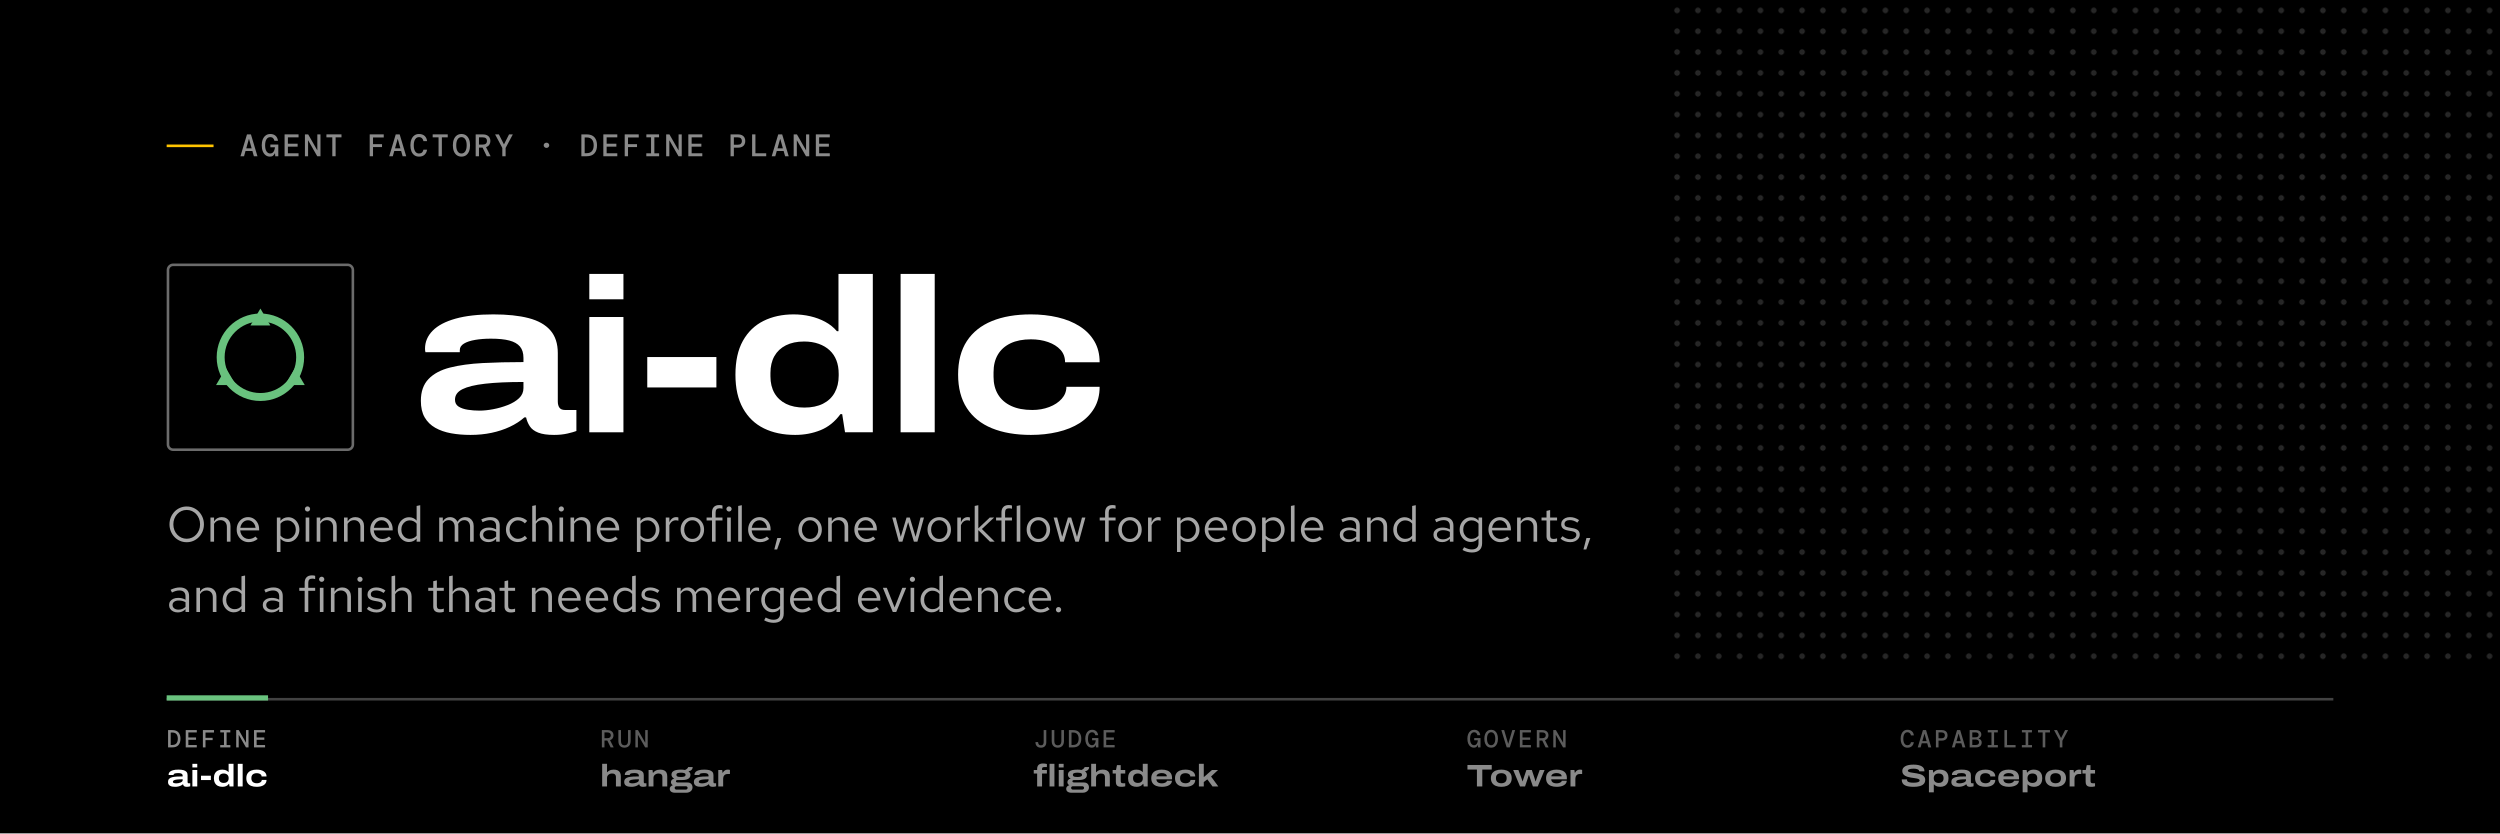
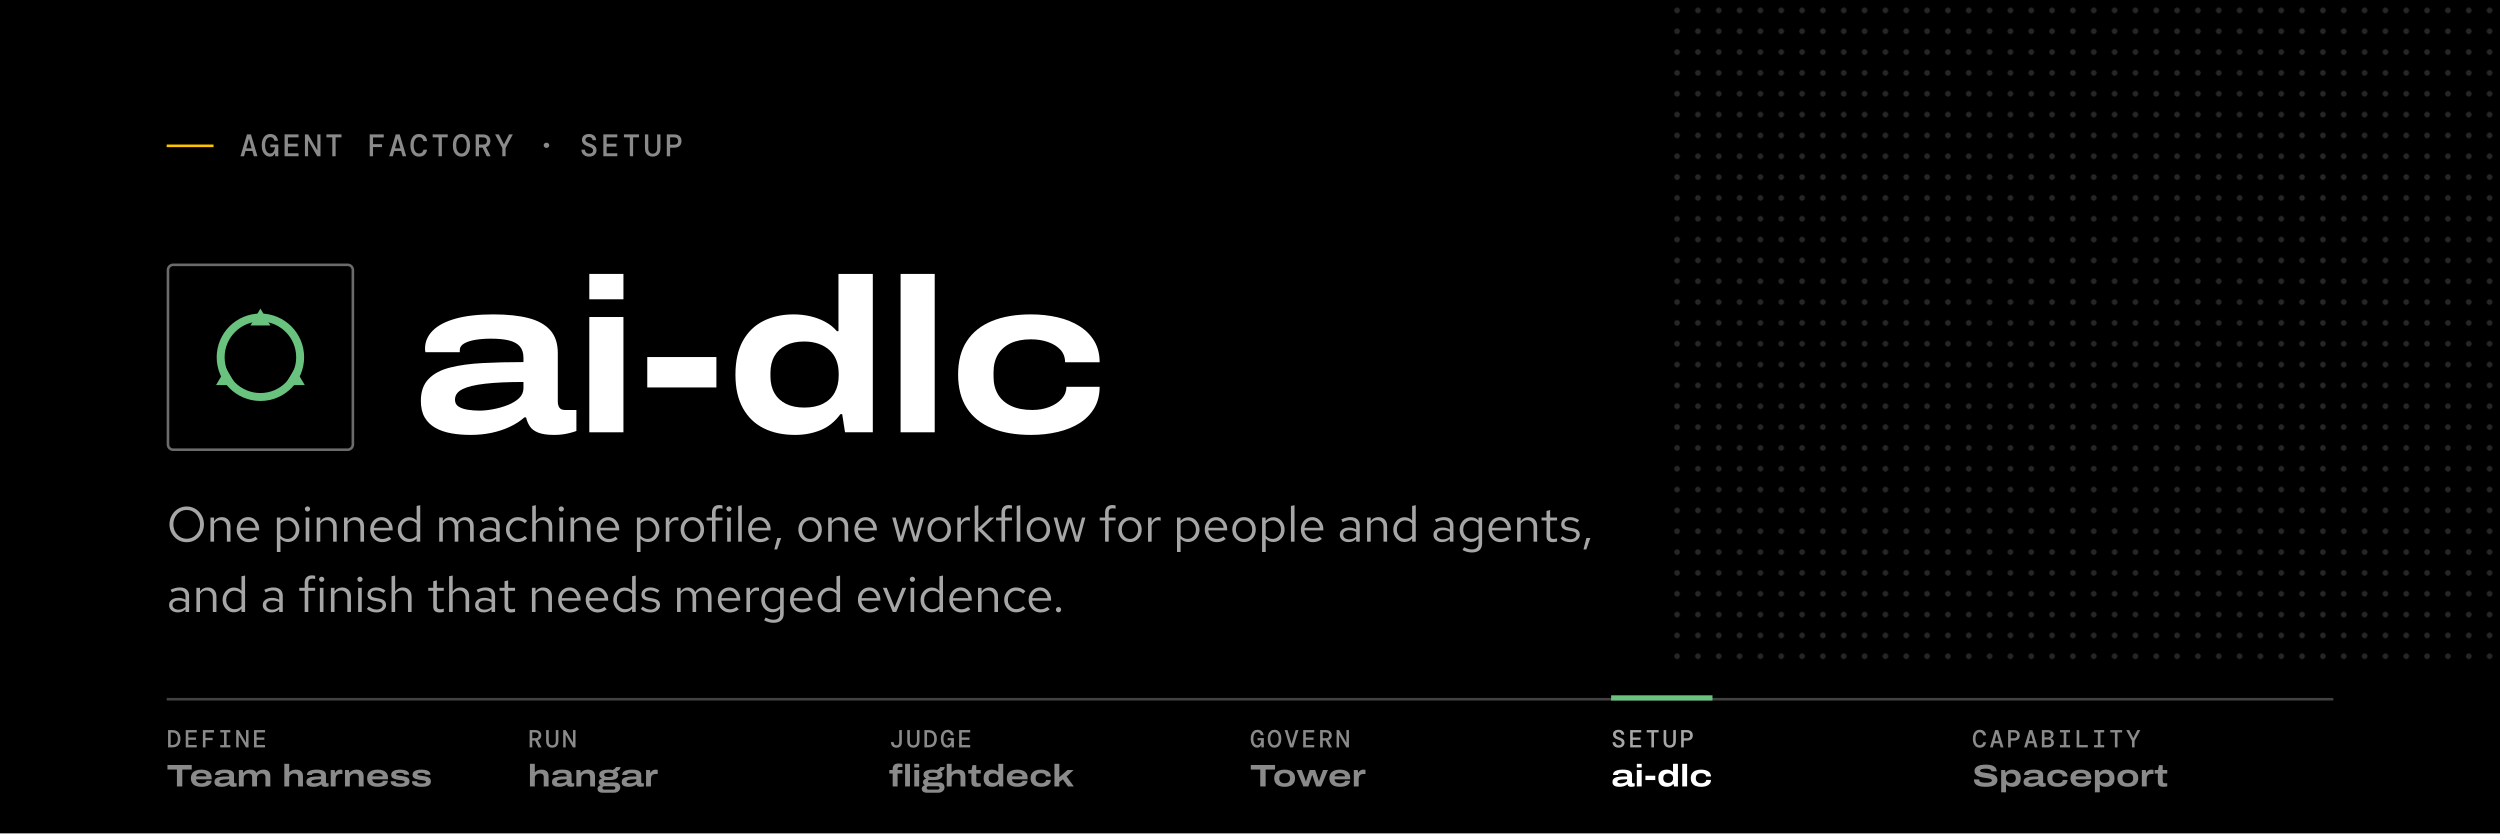
<svg xmlns="http://www.w3.org/2000/svg" width="960" height="320" viewBox="0 0 960 320" role="img" aria-labelledby="t d">
  <defs>
    <path id="m1" d="M28 0 237 700H363L572 0H457L410 168H190L143 0ZM297 550 214 253H386L303 550Z" />
    <path id="m7" d="M291 -12Q213 -12 154 32.5Q95 77 62 158Q29 239 29 350Q29 459 62 540Q95 621 156.5 666.5Q218 712 304 712Q408 712 471.5 655Q535 598 549 494H434Q424 548 390.5 580Q357 612 304 612Q223 612 180 542Q137 472 137 350Q137 223 182.5 155.5Q228 88 301 88Q350 88 382 117Q414 146 431 191.5Q448 237 452 288H305V376H559V0H461L454 94H448Q428 48 392 18Q356 -12 291 -12Z" />
    <path id="m5" d="M80 0V700H527V605H186V401H497V307H186V95H527V0Z" />
    <path id="m15" d="M51 0V700H155L448 187V700H549V0H445L152 513V0Z" />
    <path id="m21" d="M247 0V605H59V700H541V605H353V0Z" />
    <path id="m6" d="M84 0V700H533V601H190V387H478V294H190V0Z" />
    <path id="m3" d="M302 -12Q214 -12 152.5 33Q91 78 58.5 159.5Q26 241 26 349Q26 458 58.5 539.5Q91 621 153 666.5Q215 712 302 712Q415 712 482 650.5Q549 589 560 484H443Q434 539 398.5 575.5Q363 612 301 612Q222 612 178 542Q134 472 134 349Q134 227 178 157.5Q222 88 301 88Q365 88 399 121.5Q433 155 443 210H560Q544 107 479 47.5Q414 -12 302 -12Z" />
    <path id="m16" d="M300 -12Q215 -12 153 32Q91 76 58 157Q25 238 25 350Q25 462 58 543Q91 624 153 668Q215 712 300 712Q386 712 447.5 668Q509 624 542 543Q575 462 575 350Q575 238 542 157Q509 76 447.5 32Q386 -12 300 -12ZM300 88Q375 88 421 155.5Q467 223 467 350Q467 477 421 544.5Q375 612 300 612Q224 612 178.5 544.5Q133 477 133 350Q133 223 178.5 155.5Q224 88 300 88Z" />
    <path id="m19" d="M75 0V700H304Q386 700 439.5 672Q493 644 519.5 596.5Q546 549 546 489Q546 421 511.5 368.5Q477 316 406 292L553 0H430L296 277H181V0ZM181 373H298Q370 373 403.5 405Q437 437 437 489Q437 542 404 573.5Q371 605 297 605H181Z" />
    <path id="m26" d="M247 0V266L16 700H137L300 378L463 700H584L353 266V0Z" />
    <path id="m87" d="M300 267Q263 267 237 291.5Q211 316 211 351Q211 386 237 410Q263 434 300 434Q338 434 363.5 410Q389 386 389 351Q389 316 363.5 291.5Q338 267 300 267Z" />
-     <path id="m4" d="M57 0V700H225Q394 700 476 606.5Q558 513 558 350Q558 187 476 93.5Q394 0 225 0ZM163 98H221Q343 98 397 166.5Q451 235 451 350Q451 465 397 533.5Q343 602 221 602H163Z" />
-     <path id="m9" d="M95 0V94H247V606H97V700H503V606H353V94H505V0Z" />
+     <path id="m20" d="M307 -12Q233 -12 177.5 15Q122 42 90.5 92Q59 142 58 211H170Q171 158 206.5 120.5Q242 83 306 83Q365 83 398 110.5Q431 138 431 182Q431 219 411.5 243.5Q392 268 351 287.5Q310 307 245 328Q158 356 117 405.5Q76 455 76 527Q76 610 136 661Q196 712 301 712Q403 712 465 659.5Q527 607 529 514H416Q416 539 402 562.5Q388 586 362 601.5Q336 617 298 617Q251 618 219 594.5Q187 571 187 531Q187 482 226 454.5Q265 427 353 398Q408 380 450.5 354.5Q493 329 517.5 289.5Q542 250 542 189Q542 133 514 87.5Q486 42 433.5 15Q381 -12 307 -12Z" />
+     <path id="m22" d="M298 -12Q227 -12 171.5 17Q116 46 84 105.5Q52 165 52 256V700H158V250Q158 170 196 126.5Q234 83 300 83Q366 83 404 126.5Q442 170 442 250V700H548V256Q548 165 515 105.5Q482 46 425.5 17Q369 -12 298 -12Z" />
    <path id="m17" d="M71 0V700H308Q388 700 440 672.5Q492 645 517 597Q542 549 542 487Q542 425 517 377Q492 329 440 301.5Q388 274 308 274H177V0ZM177 369H303Q371 369 402.5 401Q434 433 434 487Q434 540 402.5 572.5Q371 605 303 605H177Z" />
-     <path id="m12" d="M81 0V700H187V95H532V0Z" />
    <path id="d28" d="M270 -12Q222 -12 181 -4.5Q140 3 109 20.5Q78 38 60.5 68Q43 98 43 144Q43 207 78 243.5Q113 280 176.5 296Q240 312 325.5 316.5Q411 321 512 321V340Q512 373 496 392Q480 411 447.5 419.5Q415 428 363 428Q324 428 291.5 422.5Q259 417 240 405.5Q221 394 221 376V366H64Q63 370 62.5 373.5Q62 377 62 382Q62 429 97 464.5Q132 500 201.5 519.5Q271 539 374 539Q470 539 535.5 522Q601 505 635 466Q669 427 669 362V141Q669 123 676.5 112.5Q684 102 702 102H754V6Q742 1 714 -5.5Q686 -12 652 -12Q606 -12 579.5 -1.5Q553 9 541 27.5Q529 46 524 68H516Q488 43 449.5 25Q411 7 366 -2.5Q321 -12 270 -12ZM311 99Q339 99 373.5 105.5Q408 112 440 124.5Q472 137 492 156Q512 175 512 202V230Q405 230 336 222Q267 214 233 197Q199 180 199 149Q199 128 215.5 117.5Q232 107 258 103Q284 99 311 99Z" />
    <path id="d36" d="M69 608V724H225V608ZM69 0V527H225V0Z" />
    <path id="d180" d="M50 205V344H366V205Z" />
    <path id="d31" d="M320 -12Q238 -12 177 18Q116 48 81.5 109.5Q47 171 47 263Q47 357 81 418Q115 479 175 509Q235 539 313 539Q352 539 389 530.5Q426 522 457.5 505Q489 488 511 462H518V724H675V0H548L535 83H527Q489 31 435.5 9.5Q382 -12 320 -12ZM362 113Q412 113 447 130.5Q482 148 500.5 181Q519 214 519 259V267Q519 302 508.5 329Q498 356 477.5 375Q457 394 427.5 404.5Q398 415 361 415Q312 415 277.5 397.5Q243 380 225 348Q207 316 207 271V256Q207 211 225.5 179Q244 147 278.5 130Q313 113 362 113Z" />
    <path id="d40" d="M69 0V724H225V0Z" />
    <path id="d30" d="M381 -12Q277 -12 202.5 18.5Q128 49 88 110.5Q48 172 48 264Q48 356 88 417Q128 478 202.5 508.5Q277 539 381 539Q446 539 503.5 525.5Q561 512 604 484.5Q647 457 671 416Q695 375 695 320H537Q537 354 516 377Q495 400 459.5 412.5Q424 425 381 425Q326 425 288 407Q250 389 230 355.5Q210 322 210 274V254Q210 207 230.5 173Q251 139 290.5 120.5Q330 102 387 102Q429 102 464.5 115.5Q500 129 521.5 153Q543 177 543 208H695Q695 152 670.5 110.5Q646 69 603.5 42Q561 15 503.5 1.5Q446 -12 381 -12Z" />
    <path id="s15" d="M405 -11Q332 -11 269 16.5Q206 44 158.5 93.5Q111 143 84 208.5Q57 274 57 350Q57 426 84 491.5Q111 557 158.5 606.5Q206 656 269 683.5Q332 711 405 711Q478 711 541 683.5Q604 656 651.5 606.5Q699 557 726 491.5Q753 426 753 350Q753 274 726 208.5Q699 143 651.5 93.5Q604 44 541 16.5Q478 -11 405 -11ZM405 59Q462 59 511 81Q560 103 597 143Q634 183 654.5 236Q675 289 675 350Q675 412 654.5 464.5Q634 517 597 557Q560 597 511 619Q462 641 405 641Q348 641 299 619Q250 597 213 557Q176 517 155.5 464.5Q135 412 135 350Q135 289 155.5 236Q176 183 213 143Q250 103 299 81Q348 59 405 59Z" />
    <path id="s41" d="M75 0V488H148V409Q176 453 215 474.5Q254 496 303 496Q356 496 395.5 473.5Q435 451 457.5 410.5Q480 370 480 316V0H407V295Q407 360 371.5 397.5Q336 435 276 435Q236 435 203 416Q170 397 148 360V0Z" />
    <path id="s31" d="M295 -10Q227 -10 172 23.5Q117 57 85 114.5Q53 172 53 244Q53 316 83.5 373Q114 430 166 463Q218 496 283 496Q347 496 397.5 463.5Q448 431 477.5 375.5Q507 320 507 250V228H124Q128 178 151.5 138.5Q175 99 213.5 76.5Q252 54 298 54Q336 54 371.5 67.5Q407 81 432 104L478 55Q436 22 391 6Q346 -10 295 -10ZM126 280H435Q430 324 408.5 358.5Q387 393 354.5 413Q322 433 282 433Q242 433 209 413.5Q176 394 154.5 359.5Q133 325 126 280Z" />
    <path id="s43" d="M75 -209V488H147V418Q175 455 215.5 474.5Q256 494 305 494Q369 494 419.5 460.5Q470 427 500 370.5Q530 314 530 244Q530 174 499.5 117Q469 60 417.5 26.5Q366 -7 301 -7Q255 -7 216 10.5Q177 28 148 61V-209ZM287 56Q336 56 374.5 80.5Q413 105 435.5 147.5Q458 190 458 243Q458 297 435.5 339Q413 381 374.5 405.5Q336 430 287 430Q244 430 207.5 412.5Q171 395 148 363V124Q172 92 208.5 74Q245 56 287 56Z" />
    <path id="s35" d="M74 0V488H147V0ZM111 609Q89 609 73.5 624.5Q58 640 58 661Q58 682 73.5 697.5Q89 713 111 713Q133 713 148.5 697.5Q164 682 164 661Q164 640 148.5 624.5Q133 609 111 609Z" />
    <path id="s30" d="M278 -7Q215 -7 164 26.5Q113 60 83 116.5Q53 173 53 243Q53 314 83.5 370.5Q114 427 166 460.5Q218 494 282 494Q327 494 366 476.5Q405 459 434 426V722L507 737V0H434V65Q406 30 366 11.5Q326 -7 278 -7ZM296 57Q339 57 375 74Q411 91 434 122V364Q410 395 373.5 412.5Q337 430 296 430Q247 430 208.5 406Q170 382 147.5 340Q125 298 125 244Q125 191 147.5 148.5Q170 106 208.5 81.5Q247 57 296 57Z" />
    <path id="s40" d="M75 0V488H148V412Q176 454 212 475Q248 496 293 496Q345 496 384 470.5Q423 445 443 401Q472 448 512.5 472Q553 496 606 496Q655 496 692.5 473Q730 450 751 409.5Q772 369 772 315V0H699V297Q699 361 667 398Q635 435 579 435Q541 435 510.5 416Q480 397 457 358Q459 348 460 337Q461 326 461 315V0H388V297Q388 361 355.5 398Q323 435 267 435Q192 435 148 363V0Z" />
    <path id="s27" d="M226 -9Q174 -9 134 10Q94 29 71.5 62.5Q49 96 49 140Q49 184 72 216.5Q95 249 136 267Q177 285 232 285Q274 285 311.5 276Q349 267 381 247V314Q381 374 349 404.5Q317 435 255 435Q221 435 185.5 425Q150 415 107 393L80 449Q178 496 264 496Q355 496 404 451.5Q453 407 453 324V0H381V57Q349 24 310 7.5Q271 -9 226 -9ZM119 142Q119 99 152.5 73Q186 47 241 47Q282 47 316.5 61Q351 75 381 103V197Q350 215 317 223.5Q284 232 243 232Q187 232 153 207.5Q119 183 119 142Z" />
    <path id="s29" d="M294 -8Q226 -8 171.5 25.5Q117 59 85 116.5Q53 174 53 244Q53 315 85 372Q117 429 171.5 462.5Q226 496 294 496Q348 496 397 476Q446 456 482 420L435 369Q409 398 372 414Q335 430 297 430Q249 430 210.5 405Q172 380 149 338Q126 296 126 244Q126 192 149 150Q172 108 210.5 83Q249 58 297 58Q335 58 372 74.5Q409 91 435 119L482 68Q446 32 397 12Q348 -8 294 -8Z" />
    <path id="s34" d="M75 0V722L148 737V409Q176 453 215 474.5Q254 496 303 496Q356 496 395.5 473.5Q435 451 457.5 410.5Q480 370 480 316V0H407V295Q407 360 371.5 397.5Q336 435 276 435Q236 435 203 416Q170 397 148 360V0Z" />
    <path id="s45" d="M75 0V488H148V388Q167 439 202.5 467.5Q238 496 284 496Q297 496 308 494.5Q319 493 330 489V423Q318 427 304.5 429.5Q291 432 279 432Q234 432 200.5 406Q167 380 148 333V0Z" />
    <path id="s42" d="M290 -8Q223 -8 169 25Q115 58 84 115Q53 172 53 244Q53 316 84 373Q115 430 169 463Q223 496 290 496Q358 496 411.5 463Q465 430 496 373Q527 316 527 244Q527 172 496 115Q465 58 411.5 25Q358 -8 290 -8ZM290 56Q338 56 375 80.5Q412 105 433.5 148Q455 191 455 244Q455 298 433.5 340.5Q412 383 375 407.5Q338 432 290 432Q242 432 205 407.5Q168 383 146.5 340.5Q125 298 125 244Q125 191 146.5 148Q168 105 205 80.5Q242 56 290 56Z" />
    <path id="s56" d="M137 0V428H28V488H137V590Q137 662 175 701Q213 740 283 740Q303 740 319.5 738Q336 736 349 731V665Q333 670 320 672Q307 674 290 674Q248 674 229 653.5Q210 633 210 589V488H349V428H210V0ZM444 0V488H517V0ZM481 609Q459 609 443.5 624.5Q428 640 428 661Q428 682 443.5 697.5Q459 713 481 713Q503 713 518.5 697.5Q534 682 534 661Q534 640 518.5 624.5Q503 609 481 609Z" />
    <path id="s39" d="M75 0V722L148 737V0Z" />
    <path id="s63" d="M50 -157 110 74H188L107 -157Z" />
    <path id="s50" d="M162 0 28 488H99L201 98L318 488H383L500 98L601 488H670L537 0H466L350 394L234 0Z" />
    <path id="s38" d="M75 0V722L148 737V269L380 488H468L220 256L479 0H383L148 233V0Z" />
    <path id="s57" d="M137 0V428H28V488H137V590Q137 662 175 701Q213 740 283 740Q303 740 319.5 738Q336 736 349 731V665Q333 670 320 672Q307 674 290 674Q248 674 229 653.5Q210 633 210 589V488H349V428H210V0ZM445 0V722L518 737V0Z" />
    <path id="s32" d="M137 0V428H28V488H137V590Q137 662 175 701Q213 740 283 740Q303 740 319.5 738Q336 736 349 731V665Q333 670 320 672Q307 674 290 674Q248 674 229 653.5Q210 633 210 589V488H349V428H210V0Z" />
    <path id="s33" d="M301 -219Q252 -219 202.5 -205.5Q153 -192 111 -168L142 -112Q187 -135 224 -146Q261 -157 298 -157Q365 -157 399.5 -125Q434 -93 434 -32V66Q406 31 366 12.5Q326 -6 278 -6Q215 -6 164 27.5Q113 61 83 117.5Q53 174 53 244Q53 314 83.5 370.5Q114 427 166 460.5Q218 494 282 494Q328 494 367 476.5Q406 459 435 425V488H507V-31Q507 -122 454 -170.5Q401 -219 301 -219ZM296 57Q339 57 375 74.5Q411 92 434 123V364Q410 395 373.5 412.5Q337 430 296 430Q247 430 208.5 406Q170 382 147.5 340Q125 298 125 244Q125 191 147.5 148.5Q170 106 208.5 81.5Q247 57 296 57Z" />
    <path id="s47" d="M261 -10Q198 -10 165.5 20.5Q133 51 133 109V428H32V488H133V622L206 639V488H346V428H206V128Q206 89 222.5 72Q239 55 277 55Q296 55 311 58Q326 61 346 68V3Q326 -4 304 -7Q282 -10 261 -10Z" />
    <path id="s46" d="M226 -10Q166 -10 115 8.5Q64 27 28 62L67 110Q111 78 148 63.5Q185 49 224 49Q277 49 312 74Q347 99 347 138Q347 168 326.5 185Q306 202 259 211L179 225Q108 238 74.5 269Q41 300 41 353Q41 395 63.5 427Q86 459 126 477.5Q166 496 217 496Q267 496 312 481.5Q357 467 403 435L367 384Q329 411 291 423.5Q253 436 214 436Q166 436 137 415Q108 394 108 358Q108 328 126.5 312Q145 296 192 288L274 273Q348 260 382 228Q416 196 416 142Q416 99 391 64.5Q366 30 323 10Q280 -10 226 -10Z" />
    <path id="s49" d="M215 0 15 488H94L252 91L408 488H486L285 0Z" />
    <path id="s62" d="M125 -8Q103 -8 87.5 8Q72 24 72 46Q72 69 87.5 84.5Q103 100 125 100Q147 100 162.5 84.5Q178 69 178 46Q178 24 162.5 8Q147 -8 125 -8Z" />
-     <path id="m22" d="M298 -12Q227 -12 171.5 17Q116 46 84 105.5Q52 165 52 256V700H158V250Q158 170 196 126.5Q234 83 300 83Q366 83 404 126.5Q442 170 442 250V700H548V256Q548 165 515 105.5Q482 46 425.5 17Q369 -12 298 -12Z" />
+     <path id="m4" d="M57 0V700H225Q394 700 476 606.5Q558 513 558 350Q558 187 476 93.5Q394 0 225 0ZM163 98H221Q343 98 397 166.5Q451 235 451 350Q451 465 397 533.5Q343 602 221 602H163Z" />
+     <path id="m9" d="M95 0V94H247V606H97V700H503V606H353V94H505V0Z" />
+     <path id="d20" d="M328 0V541H25V687H802V541H500V0Z" />
+     <path id="d32" d="M387 -12Q282 -12 206 17.5Q130 47 88.5 108Q47 169 47 263Q47 355 87.5 416.5Q128 478 203.5 508.5Q279 539 381 539Q488 539 562 509Q636 479 674 420Q712 361 712 274V228H211Q214 182 236 153.5Q258 125 297.5 112Q337 99 390 99Q414 99 440.5 104.5Q467 110 490.5 120Q514 130 530 145.5Q546 161 548 183H708Q708 141 686 105Q664 69 622 43Q580 17 520.5 2.5Q461 -12 387 -12ZM212 323H545Q545 349 533 368.5Q521 388 498.5 401.5Q476 415 447 421.5Q418 428 384 428Q335 428 297.5 415.5Q260 403 238.5 379.5Q217 356 212 323Z" />
+     <path id="d41" d="M69 0V527H195L206 438H215Q243 476 278.5 498Q314 520 354.5 529.5Q395 539 434 539Q508 539 557.5 514.5Q607 490 629 438H639Q667 476 703 498Q739 520 779.5 529.5Q820 539 860 539Q931 539 979.5 515.5Q1028 492 1052 444Q1076 396 1076 323V0H920V298Q920 329 911.5 351.5Q903 374 887.5 388Q872 402 850.5 408.5Q829 415 802 415Q762 415 727.5 397.5Q693 380 671.5 349.5Q650 319 650 278V0H494V298Q494 329 486 351.5Q478 374 462.5 388Q447 402 425.5 408.5Q404 415 376 415Q336 415 301.5 397.5Q267 380 246 349.5Q225 319 225 278V0Z" />
    <path id="d35" d="M69 0V724H225V457H233Q260 488 294.5 506Q329 524 366.5 531.5Q404 539 440 539Q515 539 565.5 515.5Q616 492 641 444Q666 396 666 323V0H510V298Q510 329 501 351.5Q492 374 476 388Q460 402 436.5 408.5Q413 415 384 415Q342 415 306 397.5Q270 380 247.5 349.5Q225 319 225 278V0Z" />
+     <path id="d46" d="M69 0V527H195L206 436H214Q227 465 249.5 488.5Q272 512 303 525.5Q334 539 373 539Q391 539 409 536.5Q427 534 442 529V398H365Q327 398 300.5 385.5Q274 373 257.5 351.5Q241 330 233 303.5Q225 277 225 248V0Z" />
    <path id="d42" d="M69 0V527H195L206 438H215Q244 476 280.5 498Q317 520 358.5 529.5Q400 539 440 539Q515 539 565.5 515.5Q616 492 641 444Q666 396 666 323V0H510V298Q510 329 501 351.5Q492 374 476 388Q460 402 436.5 408.5Q413 415 384 415Q342 415 306 397.5Q270 380 247.5 349.5Q225 319 225 278V0Z" />
+     <path id="d47" d="M340 -12Q281 -12 227 -2.5Q173 7 130.5 26Q88 45 63 76Q38 107 38 149Q38 154 38.5 158Q39 162 40 166H200Q200 164 199.5 161Q199 158 199 156Q199 133 219 119Q239 105 271.5 98.5Q304 92 341 92Q376 92 409.5 96Q443 100 465 111.5Q487 123 487 147Q487 171 461 182Q435 193 388.5 198.5Q342 204 280 213Q233 220 192.5 231Q152 242 121.5 259.5Q91 277 74 305Q57 333 57 374Q57 418 78 449.5Q99 481 137.5 501Q176 521 230 530Q284 539 349 539Q406 539 456.5 530Q507 521 545 502Q583 483 605 455Q627 427 627 390Q627 386 627 382Q627 378 626 375H466V380Q466 400 449 412Q432 424 405 429.5Q378 435 347 435Q336 435 314 434Q292 433 268.5 429Q245 425 229 416Q213 407 213 390Q213 369 238 359Q263 349 303.5 344Q344 339 391 333Q441 327 486.5 318Q532 309 567.5 291.5Q603 274 623 244Q643 214 643 166Q643 116 622 81.5Q601 47 561.5 26.5Q522 6 465.5 -3Q409 -12 340 -12Z" />
    <path id="d34" d="M177 -201Q134 -201 96.5 -188Q59 -175 36 -147Q13 -119 13 -73Q13 -34 41 -4Q69 26 113 41Q81 57 66.5 83Q52 109 52 139Q52 181 80.5 211.5Q109 242 158 249Q118 270 93.5 302.5Q69 335 69 372Q69 434 105 471Q141 508 209 523.5Q277 539 373 539Q408 539 440 536Q472 533 501 527Q550 549 574.5 574.5Q599 600 603 621H748Q747 583 731 556Q715 529 685 511Q655 493 613 484Q643 464 659.5 435.5Q676 407 676 371Q676 314 644.5 277Q613 240 553.5 222.5Q494 205 409 205H273Q243 205 227 195Q211 185 211 167Q211 149 226.5 138Q242 127 277 127H581Q660 127 701 82.5Q742 38 742 -31Q742 -82 715 -120Q688 -158 643.5 -179.5Q599 -201 545 -201ZM228 -101H527Q543 -101 556 -94.5Q569 -88 577 -75Q585 -62 585 -46Q585 -21 567.5 -7Q550 7 527 7H232Q206 7 188.5 -6.5Q171 -20 171 -45Q171 -70 187.5 -85.5Q204 -101 228 -101ZM373 303Q441 303 480 318Q519 333 519 372Q519 411 480 426Q441 441 373 441Q305 441 266 426Q227 411 227 372Q227 344 244.5 329Q262 314 295 308.5Q328 303 373 303Z" />
-     <path id="d46" d="M69 0V527H195L206 436H214Q227 465 249.5 488.5Q272 512 303 525.5Q334 539 373 539Q391 539 409 536.5Q427 534 442 529V398H365Q327 398 300.5 385.5Q274 373 257.5 351.5Q241 330 233 303.5Q225 277 225 248V0Z" />
    <path id="m10" d="M309 -12Q201 -12 143 48.5Q85 109 85 215H192Q193 160 220 122Q247 84 308 84Q367 84 392.5 121Q418 158 418 213V700H524V213Q524 105 467 46.5Q410 -12 309 -12Z" />
    <path id="d60" d="M122 0V413H13V527H122V566Q122 622 143.5 659.5Q165 697 206 716Q247 735 306 735Q326 735 349 733Q372 731 394 727.5Q416 724 434 718V621H366Q318 621 298.5 608.5Q279 596 279 565V527H434V413H279V0ZM519 0V724H675V0Z" />
    <path id="d48" d="M304 -12Q243 -12 203.5 3.5Q164 19 145 56.5Q126 94 126 159V413H24V527H131L162 683H282V527H427V413H282V179Q282 141 296.5 121.5Q311 102 359 102H427V5Q413 0 390.5 -4Q368 -8 344.5 -10Q321 -12 304 -12Z" />
-     <path id="d32" d="M387 -12Q282 -12 206 17.5Q130 47 88.5 108Q47 169 47 263Q47 355 87.5 416.5Q128 478 203.5 508.5Q279 539 381 539Q488 539 562 509Q636 479 674 420Q712 361 712 274V228H211Q214 182 236 153.5Q258 125 297.5 112Q337 99 390 99Q414 99 440.5 104.5Q467 110 490.5 120Q514 130 530 145.5Q546 161 548 183H708Q708 141 686 105Q664 69 622 43Q580 17 520.5 2.5Q461 -12 387 -12ZM212 323H545Q545 349 533 368.5Q521 388 498.5 401.5Q476 415 447 421.5Q418 428 384 428Q335 428 297.5 415.5Q260 403 238.5 379.5Q217 356 212 323Z" />
    <path id="d39" d="M69 0V724H225V298L488 527H682L458 318L690 0H504L339 227L225 143V0Z" />
    <path id="m23" d="M237 0 21 700H135L300 140L465 700H579L363 0Z" />
-     <path id="d20" d="M328 0V541H25V687H802V541H500V0Z" />
    <path id="d43" d="M380 -12Q277 -12 202.5 19Q128 50 87.5 111.5Q47 173 47 264Q47 356 87.5 417Q128 478 202.5 508.5Q277 539 380 539Q483 539 557.5 508.5Q632 478 672.5 417Q713 356 713 264Q713 173 672.5 111.5Q632 50 557.5 19Q483 -12 380 -12ZM380 102Q434 102 472.5 120.5Q511 139 531 173Q551 207 551 254V274Q551 322 531 355.5Q511 389 472.5 407Q434 425 380 425Q325 425 287 407Q249 389 229 355.5Q209 322 209 274V254Q209 207 229 173Q249 139 287 120.5Q325 102 380 102Z" />
    <path id="d51" d="M224 0 4 527H172L265 276Q273 254 280 233Q287 212 292.5 194.5Q298 177 300 166H308Q311 177 316.5 194Q322 211 329 232Q336 253 343 275L427 527H601L685 275Q688 267 693.5 247.5Q699 228 705.5 206.5Q712 185 718 166H726Q730 182 736.5 202.5Q743 223 750 242.5Q757 262 761 275L853 527H1010L790 0H635L553 240Q546 263 538 286.5Q530 310 523 331Q516 352 512 365H505Q500 350 492.5 328.5Q485 307 478 283.5Q471 260 464 239L384 0Z" />
    <path id="m2" d="M56 0V700H306Q415 700 471 650Q527 600 527 521Q527 460 495 422Q463 384 421 367V360Q471 342 507 301.5Q543 261 543 195Q543 141 516.5 96.5Q490 52 439 26Q388 0 314 0ZM162 408H293Q354 408 386 432.5Q418 457 418 507Q418 606 291 606H162ZM162 98H300Q365 98 400 126Q435 154 435 208Q435 261 398 289.5Q361 318 298 318H162Z" />
+     <path id="m12" d="M81 0V700H187V95H532V0Z" />
    <path id="d19" d="M440 -12Q359 -12 289.5 -2.5Q220 7 167 32Q114 57 85 101.5Q56 146 56 215Q56 217 56 220Q56 223 57 225H226Q225 221 225 216Q225 211 225 205Q225 174 250 155.5Q275 137 322 128.5Q369 120 432 120Q459 120 486.5 122Q514 124 539.5 128.5Q565 133 585 141Q605 149 617 161.5Q629 174 629 191Q629 215 605.5 229.5Q582 244 542.5 253Q503 262 453.5 268.5Q404 275 351 283.5Q298 292 248.5 306.5Q199 321 159.5 344.5Q120 368 96.5 405Q73 442 73 496Q73 546 98 584Q123 622 170 648Q217 674 283.5 686.5Q350 699 433 699Q517 699 582 685.5Q647 672 691.5 646.5Q736 621 758.5 583.5Q781 546 781 498V483H613V494Q613 516 591.5 532.5Q570 549 531.5 559Q493 569 442 569Q375 569 333 560.5Q291 552 271 537.5Q251 523 251 506Q251 484 274.5 471Q298 458 337.5 450Q377 442 426.5 435.5Q476 429 529 420Q582 411 631.5 397.5Q681 384 720.5 360Q760 336 783.5 300.5Q807 265 807 212Q807 131 760 81.5Q713 32 630.5 10Q548 -12 440 -12Z" />
    <path id="d44" d="M69 -189V527H195L208 444H217Q254 497 307.5 518Q361 539 424 539Q505 539 566 509Q627 479 661.5 418Q696 357 696 264Q696 171 662 109.5Q628 48 568.5 18Q509 -12 431 -12Q392 -12 354.5 -3.5Q317 5 286 22Q255 39 233 65H225V-189ZM383 113Q432 113 466.5 130.5Q501 148 519 180Q537 212 537 256V271Q537 316 519 348.5Q501 381 466 398Q431 415 381 415Q332 415 296.5 397Q261 379 242.5 346.5Q224 314 224 268V260Q224 226 234.5 198.5Q245 171 265.5 152Q286 133 315.5 123Q345 113 383 113Z" />
  </defs>
  <rect width="960" height="320" fill="#000000" />
  <pattern id="dots" x="640" y="0" width="8" height="8" patternUnits="userSpaceOnUse">
    <circle cx="4" cy="4" r="1.1" fill="#262626" />
  </pattern>
  <rect x="640" y="0" width="320" height="256" fill="url(#dots)" />
  <g transform="translate(0 0) scale(1)">
    <rect x="64" y="55.5" width="18" height="1" fill="#FFC400" />
    <g fill="#8A8A8A">
      <use href="#m1" transform="translate(92 60) scale(0.012 -0.012)" />
      <use href="#m7" transform="translate(100.16 60) scale(0.012 -0.012)" />
      <use href="#m5" transform="translate(108.32 60) scale(0.012 -0.012)" />
      <use href="#m15" transform="translate(116.48 60) scale(0.012 -0.012)" />
      <use href="#m21" transform="translate(124.64 60) scale(0.012 -0.012)" />
      <use href="#m6" transform="translate(140.96 60) scale(0.012 -0.012)" />
      <use href="#m1" transform="translate(149.12 60) scale(0.012 -0.012)" />
      <use href="#m3" transform="translate(157.28 60) scale(0.012 -0.012)" />
      <use href="#m21" transform="translate(165.44 60) scale(0.012 -0.012)" />
      <use href="#m16" transform="translate(173.6 60) scale(0.012 -0.012)" />
      <use href="#m19" transform="translate(181.76 60) scale(0.012 -0.012)" />
      <use href="#m26" transform="translate(189.92 60) scale(0.012 -0.012)" />
      <use href="#m87" transform="translate(206.24 60) scale(0.012 -0.012)" />
-       <use href="#m4" transform="translate(222.56 60) scale(0.012 -0.012)" />
+       <use href="#m20" transform="translate(222.56 60) scale(0.012 -0.012)" />
      <use href="#m5" transform="translate(230.72 60) scale(0.012 -0.012)" />
-       <use href="#m6" transform="translate(238.88 60) scale(0.012 -0.012)" />
-       <use href="#m9" transform="translate(247.04 60) scale(0.012 -0.012)" />
-       <use href="#m15" transform="translate(255.2 60) scale(0.012 -0.012)" />
-       <use href="#m5" transform="translate(263.36 60) scale(0.012 -0.012)" />
-       <use href="#m17" transform="translate(279.68 60) scale(0.012 -0.012)" />
-       <use href="#m12" transform="translate(287.84 60) scale(0.012 -0.012)" />
-       <use href="#m1" transform="translate(296 60) scale(0.012 -0.012)" />
-       <use href="#m15" transform="translate(304.16 60) scale(0.012 -0.012)" />
-       <use href="#m5" transform="translate(312.32 60) scale(0.012 -0.012)" />
+       <use href="#m21" transform="translate(238.88 60) scale(0.012 -0.012)" />
+       <use href="#m22" transform="translate(247.04 60) scale(0.012 -0.012)" />
+       <use href="#m17" transform="translate(255.2 60) scale(0.012 -0.012)" />
    </g>
    <rect x="64.5" y="101.69" width="71" height="71" rx="2" fill="none" stroke="#6B6B6B" />
    <g transform="translate(77.1 114.29) scale(1.908)" fill="none" color="#69C27E" stroke="#69C27E" stroke-width="1.6" stroke-linecap="square" stroke-linejoin="miter">
      <circle cx="12" cy="12" r="8" />
      <g fill="currentColor" stroke="none">
        <path d="M12 2.2 L14 5.6 H10 Z" />
        <path d="M18.93 14.2 L20.93 17.6 H16.93 Z" />
        <path d="M5.07 14.2 L7.07 17.6 H3.07 Z" />
      </g>
    </g>
    <g fill="#FFFFFF">
      <use href="#d28" transform="translate(158 166) scale(0.084 -0.084)" />
      <use href="#d36" transform="translate(220.5 166) scale(0.084 -0.084)" />
      <use href="#d180" transform="translate(244.35 166) scale(0.084 -0.084)" />
      <use href="#d31" transform="translate(278.46 166) scale(0.084 -0.084)" />
      <use href="#d40" transform="translate(340.03 166) scale(0.084 -0.084)" />
      <use href="#d30" transform="translate(363.88 166) scale(0.084 -0.084)" />
    </g>
    <g fill="#A6A6A6">
      <use href="#s15" transform="translate(64 208) scale(0.019 -0.019)" />
      <use href="#s41" transform="translate(79.39 208) scale(0.019 -0.019)" />
      <use href="#s31" transform="translate(89.88 208) scale(0.019 -0.019)" />
      <use href="#s43" transform="translate(104.89 208) scale(0.019 -0.019)" />
      <use href="#s35" transform="translate(115.97 208) scale(0.019 -0.019)" />
      <use href="#s41" transform="translate(120.18 208) scale(0.019 -0.019)" />
      <use href="#s41" transform="translate(130.67 208) scale(0.019 -0.019)" />
      <use href="#s31" transform="translate(141.16 208) scale(0.019 -0.019)" />
      <use href="#s30" transform="translate(151.74 208) scale(0.019 -0.019)" />
      <use href="#s40" transform="translate(167.23 208) scale(0.019 -0.019)" />
      <use href="#s27" transform="translate(183.28 208) scale(0.019 -0.019)" />
      <use href="#s29" transform="translate(193.28 208) scale(0.019 -0.019)" />
      <use href="#s34" transform="translate(202.95 208) scale(0.019 -0.019)" />
      <use href="#s35" transform="translate(213.43 208) scale(0.019 -0.019)" />
      <use href="#s41" transform="translate(217.65 208) scale(0.019 -0.019)" />
      <use href="#s31" transform="translate(228.14 208) scale(0.019 -0.019)" />
      <use href="#s43" transform="translate(243.15 208) scale(0.019 -0.019)" />
      <use href="#s45" transform="translate(254.23 208) scale(0.019 -0.019)" />
      <use href="#s42" transform="translate(260.35 208) scale(0.019 -0.019)" />
      <use href="#s56" transform="translate(270.8 208) scale(0.019 -0.019)" />
      <use href="#s39" transform="translate(282.04 208) scale(0.019 -0.019)" />
      <use href="#s31" transform="translate(286.28 208) scale(0.019 -0.019)" />
      <use href="#s63" transform="translate(296.39 208) scale(0.019 -0.019)" />
      <use href="#s42" transform="translate(305.57 208) scale(0.019 -0.019)" />
      <use href="#s41" transform="translate(316.59 208) scale(0.019 -0.019)" />
      <use href="#s31" transform="translate(327.07 208) scale(0.019 -0.019)" />
      <use href="#s50" transform="translate(342.08 208) scale(0.019 -0.019)" />
      <use href="#s42" transform="translate(355.16 208) scale(0.019 -0.019)" />
      <use href="#s45" transform="translate(366.18 208) scale(0.019 -0.019)" />
      <use href="#s38" transform="translate(372.86 208) scale(0.019 -0.019)" />
      <use href="#s57" transform="translate(381.96 208) scale(0.019 -0.019)" />
      <use href="#s42" transform="translate(393.23 208) scale(0.019 -0.019)" />
      <use href="#s50" transform="translate(404.06 208) scale(0.019 -0.019)" />
      <use href="#s32" transform="translate(421.75 208) scale(0.019 -0.019)" />
      <use href="#s42" transform="translate(428.4 208) scale(0.019 -0.019)" />
      <use href="#s45" transform="translate(439.42 208) scale(0.019 -0.019)" />
      <use href="#s43" transform="translate(450.54 208) scale(0.019 -0.019)" />
      <use href="#s31" transform="translate(461.61 208) scale(0.019 -0.019)" />
      <use href="#s42" transform="translate(472.2 208) scale(0.019 -0.019)" />
      <use href="#s43" transform="translate(483.22 208) scale(0.019 -0.019)" />
      <use href="#s39" transform="translate(494.29 208) scale(0.019 -0.019)" />
      <use href="#s31" transform="translate(498.53 208) scale(0.019 -0.019)" />
      <use href="#s27" transform="translate(513.54 208) scale(0.019 -0.019)" />
      <use href="#s41" transform="translate(523.53 208) scale(0.019 -0.019)" />
      <use href="#s30" transform="translate(534.02 208) scale(0.019 -0.019)" />
      <use href="#s27" transform="translate(549.51 208) scale(0.019 -0.019)" />
      <use href="#s33" transform="translate(559.5 208) scale(0.019 -0.019)" />
      <use href="#s31" transform="translate(570.56 208) scale(0.019 -0.019)" />
      <use href="#s41" transform="translate(581.14 208) scale(0.019 -0.019)" />
      <use href="#s47" transform="translate(591.34 208) scale(0.019 -0.019)" />
      <use href="#s46" transform="translate(598.72 208) scale(0.019 -0.019)" />
      <use href="#s63" transform="translate(607.11 208) scale(0.019 -0.019)" />
    </g>
    <g fill="#A6A6A6">
      <use href="#s27" transform="translate(64 235) scale(0.019 -0.019)" />
      <use href="#s41" transform="translate(73.99 235) scale(0.019 -0.019)" />
      <use href="#s30" transform="translate(84.48 235) scale(0.019 -0.019)" />
      <use href="#s27" transform="translate(99.97 235) scale(0.019 -0.019)" />
      <use href="#s56" transform="translate(114.39 235) scale(0.019 -0.019)" />
      <use href="#s41" transform="translate(125.64 235) scale(0.019 -0.019)" />
      <use href="#s35" transform="translate(136.12 235) scale(0.019 -0.019)" />
      <use href="#s46" transform="translate(140.34 235) scale(0.019 -0.019)" />
      <use href="#s34" transform="translate(148.93 235) scale(0.019 -0.019)" />
      <use href="#s47" transform="translate(163.84 235) scale(0.019 -0.019)" />
      <use href="#s34" transform="translate(171.03 235) scale(0.019 -0.019)" />
      <use href="#s27" transform="translate(181.51 235) scale(0.019 -0.019)" />
      <use href="#s47" transform="translate(191.22 235) scale(0.019 -0.019)" />
      <use href="#s41" transform="translate(202.83 235) scale(0.019 -0.019)" />
      <use href="#s31" transform="translate(213.32 235) scale(0.019 -0.019)" />
      <use href="#s31" transform="translate(223.9 235) scale(0.019 -0.019)" />
      <use href="#s30" transform="translate(234.49 235) scale(0.019 -0.019)" />
      <use href="#s46" transform="translate(245.54 235) scale(0.019 -0.019)" />
      <use href="#s40" transform="translate(258.56 235) scale(0.019 -0.019)" />
      <use href="#s31" transform="translate(274.62 235) scale(0.019 -0.019)" />
      <use href="#s45" transform="translate(285.2 235) scale(0.019 -0.019)" />
      <use href="#s33" transform="translate(291.32 235) scale(0.019 -0.019)" />
      <use href="#s31" transform="translate(302.37 235) scale(0.019 -0.019)" />
      <use href="#s30" transform="translate(312.96 235) scale(0.019 -0.019)" />
      <use href="#s31" transform="translate(328.44 235) scale(0.019 -0.019)" />
      <use href="#s49" transform="translate(338.74 235) scale(0.019 -0.019)" />
      <use href="#s35" transform="translate(348.26 235) scale(0.019 -0.019)" />
      <use href="#s30" transform="translate(352.48 235) scale(0.019 -0.019)" />
      <use href="#s31" transform="translate(363.54 235) scale(0.019 -0.019)" />
      <use href="#s41" transform="translate(374.12 235) scale(0.019 -0.019)" />
      <use href="#s29" transform="translate(384.61 235) scale(0.019 -0.019)" />
      <use href="#s31" transform="translate(393.99 235) scale(0.019 -0.019)" />
      <use href="#s62" transform="translate(404.1 235) scale(0.019 -0.019)" />
    </g>
    <rect x="64" y="268" width="832" height="1" fill="#424242" />
    <g fill="#8A8A8A">
      <use href="#m4" transform="translate(64 287) scale(0.0095 -0.0095)" />
      <use href="#m5" transform="translate(70.56 287) scale(0.0095 -0.0095)" />
      <use href="#m6" transform="translate(77.11 287) scale(0.0095 -0.0095)" />
      <use href="#m9" transform="translate(83.66 287) scale(0.0095 -0.0095)" />
      <use href="#m15" transform="translate(90.22 287) scale(0.0095 -0.0095)" />
      <use href="#m5" transform="translate(96.78 287) scale(0.0095 -0.0095)" />
    </g>
+     <g fill="#8A8A8A">
+       <use href="#d20" transform="translate(64 302) scale(0.012 -0.012)" />
+       <use href="#d32" transform="translate(72.74 302) scale(0.012 -0.012)" />
+       <use href="#d28" transform="translate(81.84 302) scale(0.012 -0.012)" />
+       <use href="#d41" transform="translate(90.89 302) scale(0.012 -0.012)" />
+       <use href="#d35" transform="translate(108.35 302) scale(0.012 -0.012)" />
+       <use href="#d28" transform="translate(117.14 302) scale(0.012 -0.012)" />
+       <use href="#d46" transform="translate(126.18 302) scale(0.012 -0.012)" />
+       <use href="#d42" transform="translate(131.64 302) scale(0.012 -0.012)" />
+       <use href="#d32" transform="translate(140.43 302) scale(0.012 -0.012)" />
+       <use href="#d47" transform="translate(149.54 302) scale(0.012 -0.012)" />
+       <use href="#d47" transform="translate(157.74 302) scale(0.012 -0.012)" />
+     </g>
+     <g fill="#8A8A8A">
+       <use href="#m19" transform="translate(202.67 287) scale(0.0095 -0.0095)" />
+       <use href="#m22" transform="translate(209.22 287) scale(0.0095 -0.0095)" />
+       <use href="#m15" transform="translate(215.78 287) scale(0.0095 -0.0095)" />
+     </g>
+     <g fill="#8A8A8A">
+       <use href="#d35" transform="translate(202.67 302) scale(0.012 -0.012)" />
+       <use href="#d28" transform="translate(211.45 302) scale(0.012 -0.012)" />
+       <use href="#d42" transform="translate(220.5 302) scale(0.012 -0.012)" />
+       <use href="#d34" transform="translate(229.28 302) scale(0.012 -0.012)" />
+       <use href="#d28" transform="translate(238.21 302) scale(0.012 -0.012)" />
+       <use href="#d46" transform="translate(247.26 302) scale(0.012 -0.012)" />
+     </g>
+     <g fill="#8A8A8A">
+       <use href="#m10" transform="translate(341.33 287) scale(0.0095 -0.0095)" />
+       <use href="#m22" transform="translate(347.89 287) scale(0.0095 -0.0095)" />
+       <use href="#m4" transform="translate(354.44 287) scale(0.0095 -0.0095)" />
+       <use href="#m7" transform="translate(361 287) scale(0.0095 -0.0095)" />
+       <use href="#m5" transform="translate(367.55 287) scale(0.0095 -0.0095)" />
+     </g>
+     <g fill="#8A8A8A">
+       <use href="#d60" transform="translate(341.33 302) scale(0.012 -0.012)" />
+       <use href="#d36" transform="translate(350.26 302) scale(0.012 -0.012)" />
+       <use href="#d34" transform="translate(353.79 302) scale(0.012 -0.012)" />
+       <use href="#d35" transform="translate(362.72 302) scale(0.012 -0.012)" />
+       <use href="#d48" transform="translate(371.5 302) scale(0.012 -0.012)" />
+       <use href="#d31" transform="translate(377.14 302) scale(0.012 -0.012)" />
+       <use href="#d32" transform="translate(386.06 302) scale(0.012 -0.012)" />
+       <use href="#d30" transform="translate(395.17 302) scale(0.012 -0.012)" />
+       <use href="#d39" transform="translate(404.08 302) scale(0.012 -0.012)" />
+     </g>
+     <g fill="#8A8A8A">
+       <use href="#m7" transform="translate(480 287) scale(0.0095 -0.0095)" />
+       <use href="#m16" transform="translate(486.56 287) scale(0.0095 -0.0095)" />
+       <use href="#m23" transform="translate(493.11 287) scale(0.0095 -0.0095)" />
+       <use href="#m5" transform="translate(499.67 287) scale(0.0095 -0.0095)" />
+       <use href="#m19" transform="translate(506.22 287) scale(0.0095 -0.0095)" />
+       <use href="#m15" transform="translate(512.77 287) scale(0.0095 -0.0095)" />
+     </g>
+     <g fill="#8A8A8A">
+       <use href="#d20" transform="translate(480 302) scale(0.012 -0.012)" />
+       <use href="#d43" transform="translate(488.74 302) scale(0.012 -0.012)" />
+       <use href="#d51" transform="translate(497.81 302) scale(0.012 -0.012)" />
+       <use href="#d32" transform="translate(509.93 302) scale(0.012 -0.012)" />
+       <use href="#d46" transform="translate(519.04 302) scale(0.012 -0.012)" />
+     </g>
+     <g fill="#A6A6A6">
+       <use href="#m20" transform="translate(618.67 287) scale(0.0095 -0.0095)" />
+       <use href="#m5" transform="translate(625.22 287) scale(0.0095 -0.0095)" />
+       <use href="#m21" transform="translate(631.78 287) scale(0.0095 -0.0095)" />
+       <use href="#m22" transform="translate(638.33 287) scale(0.0095 -0.0095)" />
+       <use href="#m17" transform="translate(644.89 287) scale(0.0095 -0.0095)" />
+     </g>
    <g fill="#FFFFFF">
-       <use href="#d28" transform="translate(64 302) scale(0.012 -0.012)" />
-       <use href="#d36" transform="translate(73.05 302) scale(0.012 -0.012)" />
-       <use href="#d180" transform="translate(76.58 302) scale(0.012 -0.012)" />
-       <use href="#d31" transform="translate(81.57 302) scale(0.012 -0.012)" />
-       <use href="#d40" transform="translate(90.48 302) scale(0.012 -0.012)" />
-       <use href="#d30" transform="translate(94.01 302) scale(0.012 -0.012)" />
-     </g>
-     <rect x="64" y="267" width="38.93" height="2" fill="#69C27E" />
-     <g fill="#5C5C5C">
-       <use href="#m19" transform="translate(230.4 287) scale(0.0095 -0.0095)" />
-       <use href="#m22" transform="translate(236.96 287) scale(0.0095 -0.0095)" />
-       <use href="#m15" transform="translate(243.51 287) scale(0.0095 -0.0095)" />
-     </g>
-     <g fill="#8A8A8A">
-       <use href="#d35" transform="translate(230.4 302) scale(0.012 -0.012)" />
-       <use href="#d28" transform="translate(239.18 302) scale(0.012 -0.012)" />
-       <use href="#d42" transform="translate(248.23 302) scale(0.012 -0.012)" />
-       <use href="#d34" transform="translate(257.02 302) scale(0.012 -0.012)" />
-       <use href="#d28" transform="translate(265.94 302) scale(0.012 -0.012)" />
-       <use href="#d46" transform="translate(274.99 302) scale(0.012 -0.012)" />
-     </g>
-     <g fill="#5C5C5C">
-       <use href="#m10" transform="translate(396.8 287) scale(0.0095 -0.0095)" />
-       <use href="#m22" transform="translate(403.36 287) scale(0.0095 -0.0095)" />
-       <use href="#m4" transform="translate(409.91 287) scale(0.0095 -0.0095)" />
-       <use href="#m7" transform="translate(416.47 287) scale(0.0095 -0.0095)" />
-       <use href="#m5" transform="translate(423.02 287) scale(0.0095 -0.0095)" />
-     </g>
-     <g fill="#8A8A8A">
-       <use href="#d60" transform="translate(396.8 302) scale(0.012 -0.012)" />
-       <use href="#d36" transform="translate(405.73 302) scale(0.012 -0.012)" />
-       <use href="#d34" transform="translate(409.26 302) scale(0.012 -0.012)" />
-       <use href="#d35" transform="translate(418.18 302) scale(0.012 -0.012)" />
-       <use href="#d48" transform="translate(426.97 302) scale(0.012 -0.012)" />
-       <use href="#d31" transform="translate(432.61 302) scale(0.012 -0.012)" />
-       <use href="#d32" transform="translate(441.52 302) scale(0.012 -0.012)" />
-       <use href="#d30" transform="translate(450.63 302) scale(0.012 -0.012)" />
-       <use href="#d39" transform="translate(459.55 302) scale(0.012 -0.012)" />
-     </g>
-     <g fill="#5C5C5C">
-       <use href="#m7" transform="translate(563.2 287) scale(0.0095 -0.0095)" />
-       <use href="#m16" transform="translate(569.75 287) scale(0.0095 -0.0095)" />
-       <use href="#m23" transform="translate(576.31 287) scale(0.0095 -0.0095)" />
-       <use href="#m5" transform="translate(582.87 287) scale(0.0095 -0.0095)" />
-       <use href="#m19" transform="translate(589.42 287) scale(0.0095 -0.0095)" />
-       <use href="#m15" transform="translate(595.98 287) scale(0.0095 -0.0095)" />
-     </g>
-     <g fill="#8A8A8A">
-       <use href="#d20" transform="translate(563.2 302) scale(0.012 -0.012)" />
-       <use href="#d43" transform="translate(571.94 302) scale(0.012 -0.012)" />
-       <use href="#d51" transform="translate(581.01 302) scale(0.012 -0.012)" />
-       <use href="#d32" transform="translate(593.13 302) scale(0.012 -0.012)" />
-       <use href="#d46" transform="translate(602.24 302) scale(0.012 -0.012)" />
-     </g>
-     <g fill="#5C5C5C">
-       <use href="#m3" transform="translate(729.6 287) scale(0.0095 -0.0095)" />
-       <use href="#m1" transform="translate(736.15 287) scale(0.0095 -0.0095)" />
-       <use href="#m17" transform="translate(742.71 287) scale(0.0095 -0.0095)" />
-       <use href="#m1" transform="translate(749.26 287) scale(0.0095 -0.0095)" />
-       <use href="#m2" transform="translate(755.82 287) scale(0.0095 -0.0095)" />
-       <use href="#m9" transform="translate(762.38 287) scale(0.0095 -0.0095)" />
-       <use href="#m12" transform="translate(768.93 287) scale(0.0095 -0.0095)" />
-       <use href="#m9" transform="translate(775.49 287) scale(0.0095 -0.0095)" />
-       <use href="#m21" transform="translate(782.04 287) scale(0.0095 -0.0095)" />
-       <use href="#m26" transform="translate(788.6 287) scale(0.0095 -0.0095)" />
-     </g>
-     <g fill="#8A8A8A">
-       <use href="#d19" transform="translate(729.6 302) scale(0.012 -0.012)" />
-       <use href="#d44" transform="translate(739.88 302) scale(0.012 -0.012)" />
-       <use href="#d28" transform="translate(748.8 302) scale(0.012 -0.012)" />
-       <use href="#d30" transform="translate(757.85 302) scale(0.012 -0.012)" />
-       <use href="#d32" transform="translate(766.76 302) scale(0.012 -0.012)" />
-       <use href="#d44" transform="translate(775.87 302) scale(0.012 -0.012)" />
-       <use href="#d43" transform="translate(784.79 302) scale(0.012 -0.012)" />
-       <use href="#d46" transform="translate(793.91 302) scale(0.012 -0.012)" />
-       <use href="#d48" transform="translate(799.37 302) scale(0.012 -0.012)" />
+       <use href="#d28" transform="translate(618.67 302) scale(0.012 -0.012)" />
+       <use href="#d36" transform="translate(627.71 302) scale(0.012 -0.012)" />
+       <use href="#d180" transform="translate(631.24 302) scale(0.012 -0.012)" />
+       <use href="#d31" transform="translate(636.23 302) scale(0.012 -0.012)" />
+       <use href="#d40" transform="translate(645.15 302) scale(0.012 -0.012)" />
+       <use href="#d30" transform="translate(648.68 302) scale(0.012 -0.012)" />
+     </g>
+     <rect x="618.67" y="267" width="38.93" height="2" fill="#69C27E" />
+     <g fill="#8A8A8A">
+       <use href="#m3" transform="translate(757.33 287) scale(0.0095 -0.0095)" />
+       <use href="#m1" transform="translate(763.89 287) scale(0.0095 -0.0095)" />
+       <use href="#m17" transform="translate(770.44 287) scale(0.0095 -0.0095)" />
+       <use href="#m1" transform="translate(777 287) scale(0.0095 -0.0095)" />
+       <use href="#m2" transform="translate(783.55 287) scale(0.0095 -0.0095)" />
+       <use href="#m9" transform="translate(790.11 287) scale(0.0095 -0.0095)" />
+       <use href="#m12" transform="translate(796.66 287) scale(0.0095 -0.0095)" />
+       <use href="#m9" transform="translate(803.22 287) scale(0.0095 -0.0095)" />
+       <use href="#m21" transform="translate(809.77 287) scale(0.0095 -0.0095)" />
+       <use href="#m26" transform="translate(816.33 287) scale(0.0095 -0.0095)" />
+     </g>
+     <g fill="#8A8A8A">
+       <use href="#d19" transform="translate(757.33 302) scale(0.012 -0.012)" />
+       <use href="#d44" transform="translate(767.62 302) scale(0.012 -0.012)" />
+       <use href="#d28" transform="translate(776.53 302) scale(0.012 -0.012)" />
+       <use href="#d30" transform="translate(785.58 302) scale(0.012 -0.012)" />
+       <use href="#d32" transform="translate(794.5 302) scale(0.012 -0.012)" />
+       <use href="#d44" transform="translate(803.61 302) scale(0.012 -0.012)" />
+       <use href="#d43" transform="translate(812.52 302) scale(0.012 -0.012)" />
+       <use href="#d46" transform="translate(821.64 302) scale(0.012 -0.012)" />
+       <use href="#d48" transform="translate(827.1 302) scale(0.012 -0.012)" />
    </g>
  </g>
</svg>
